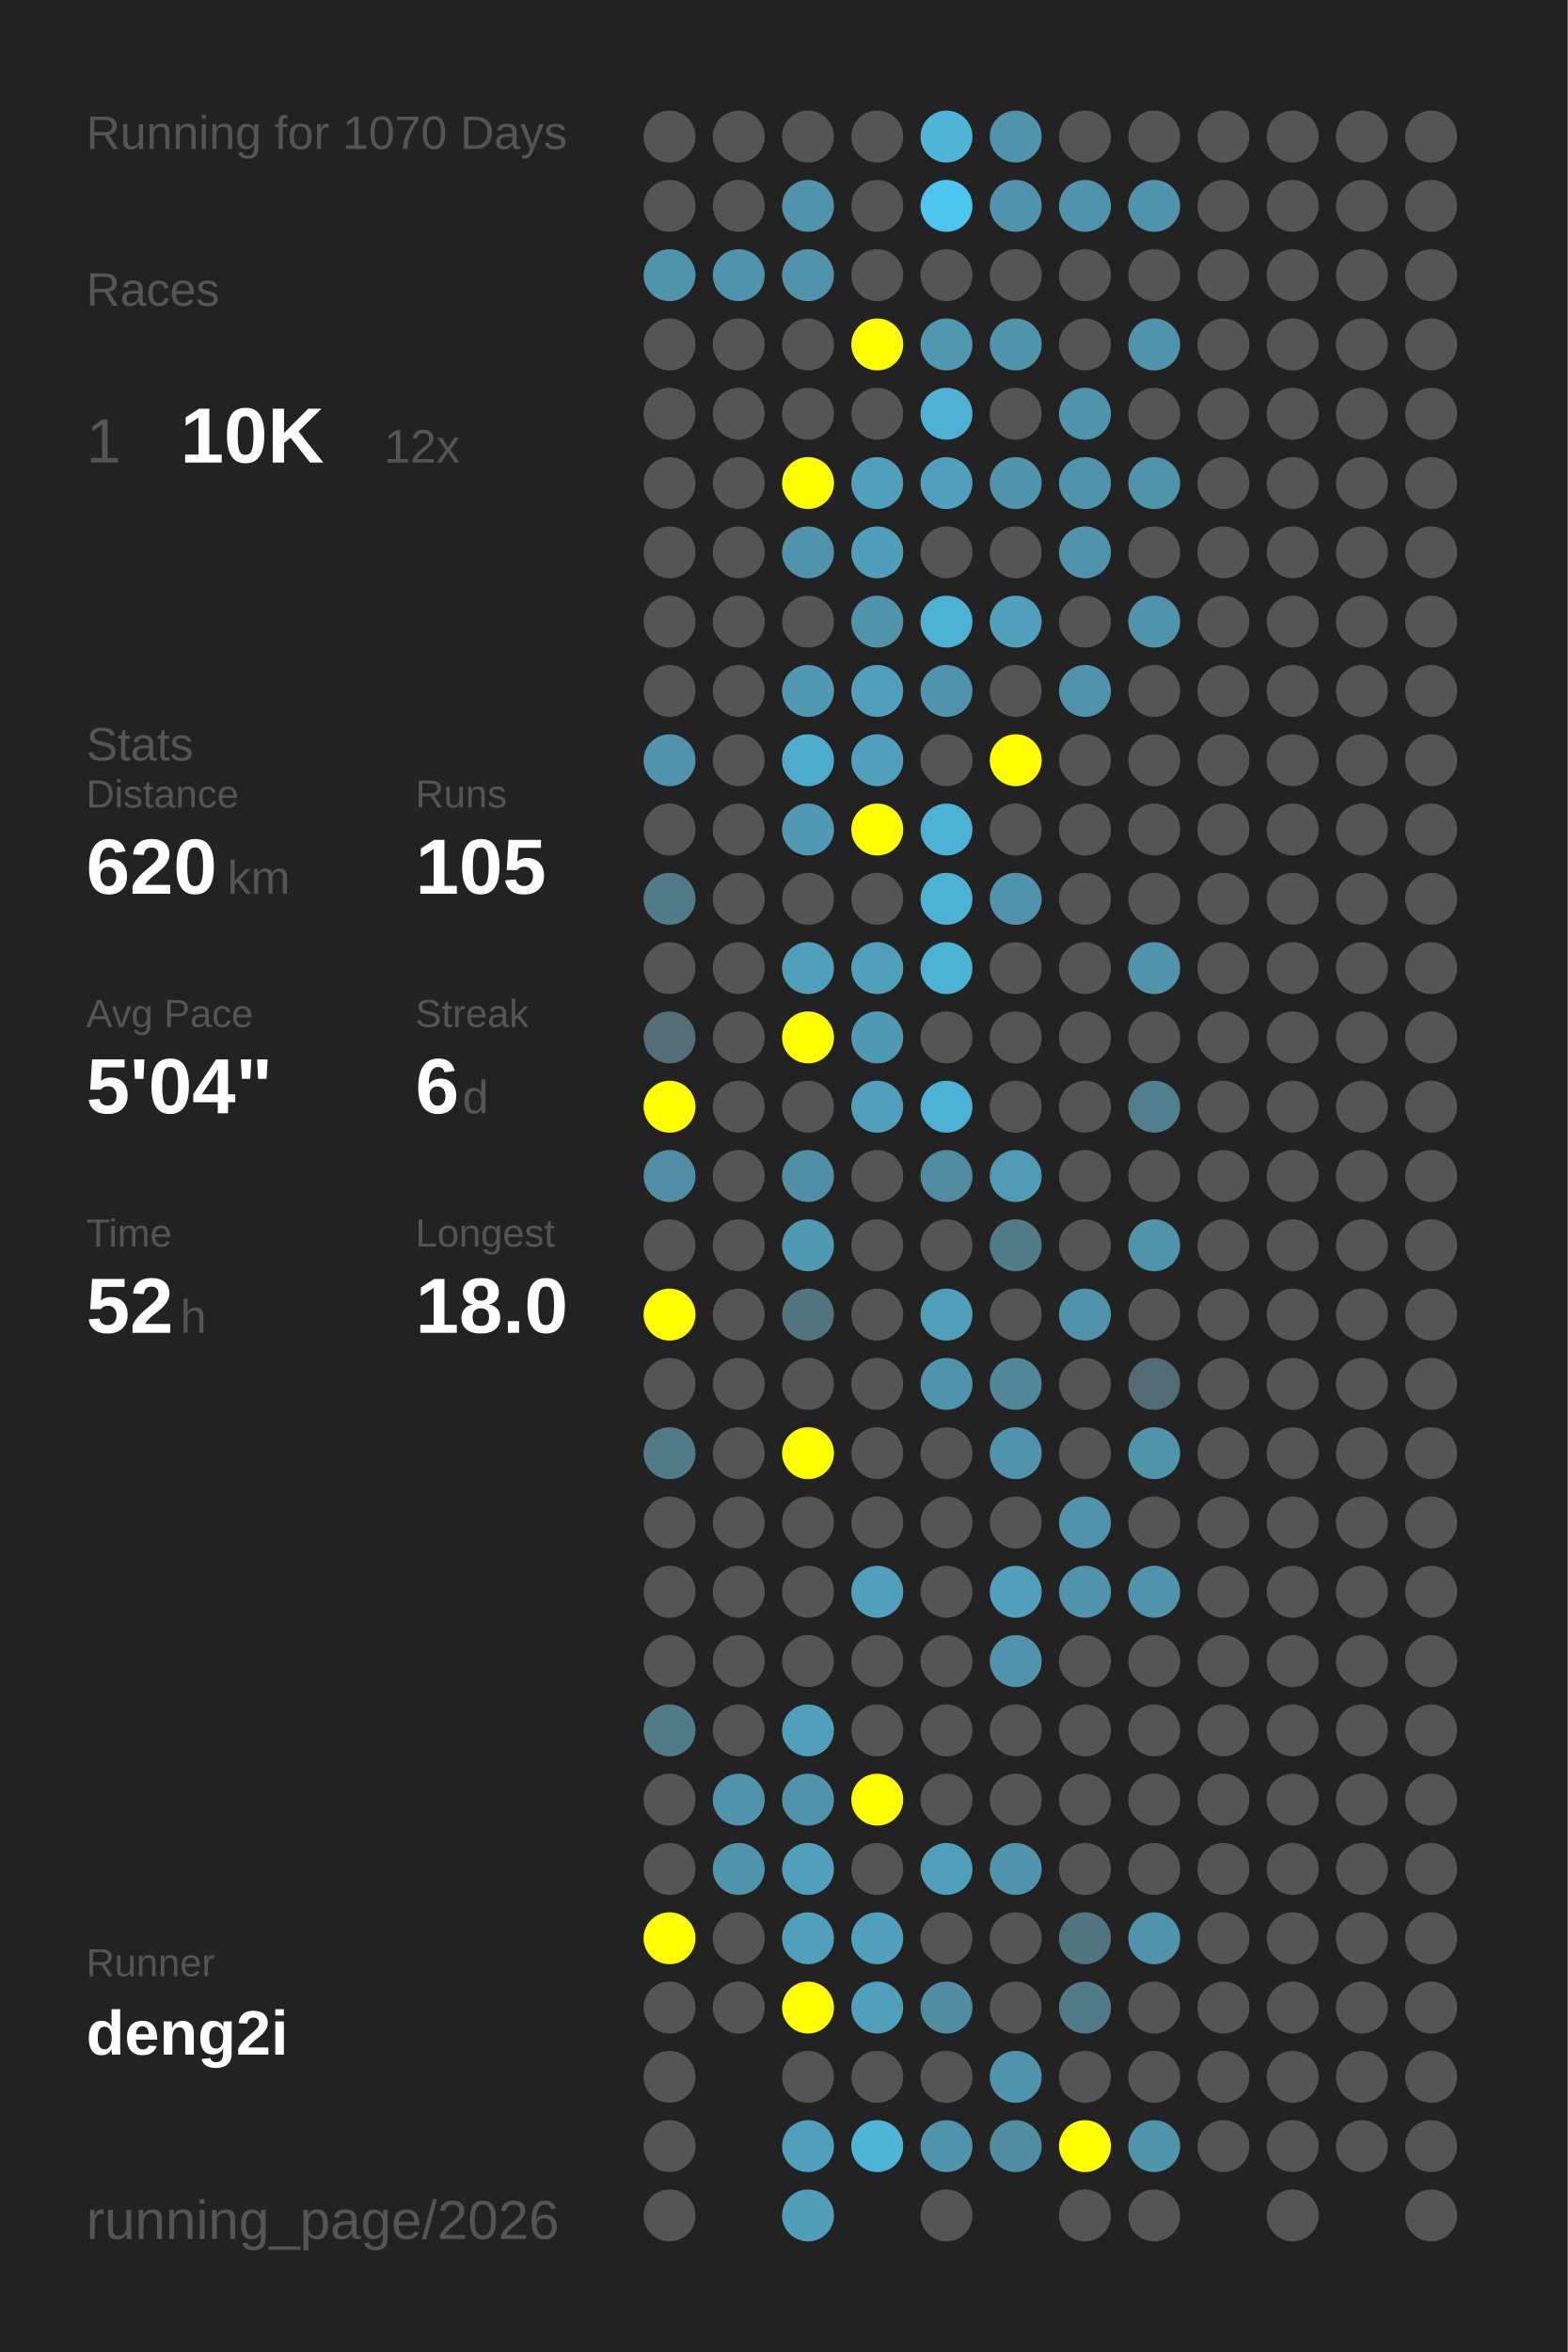
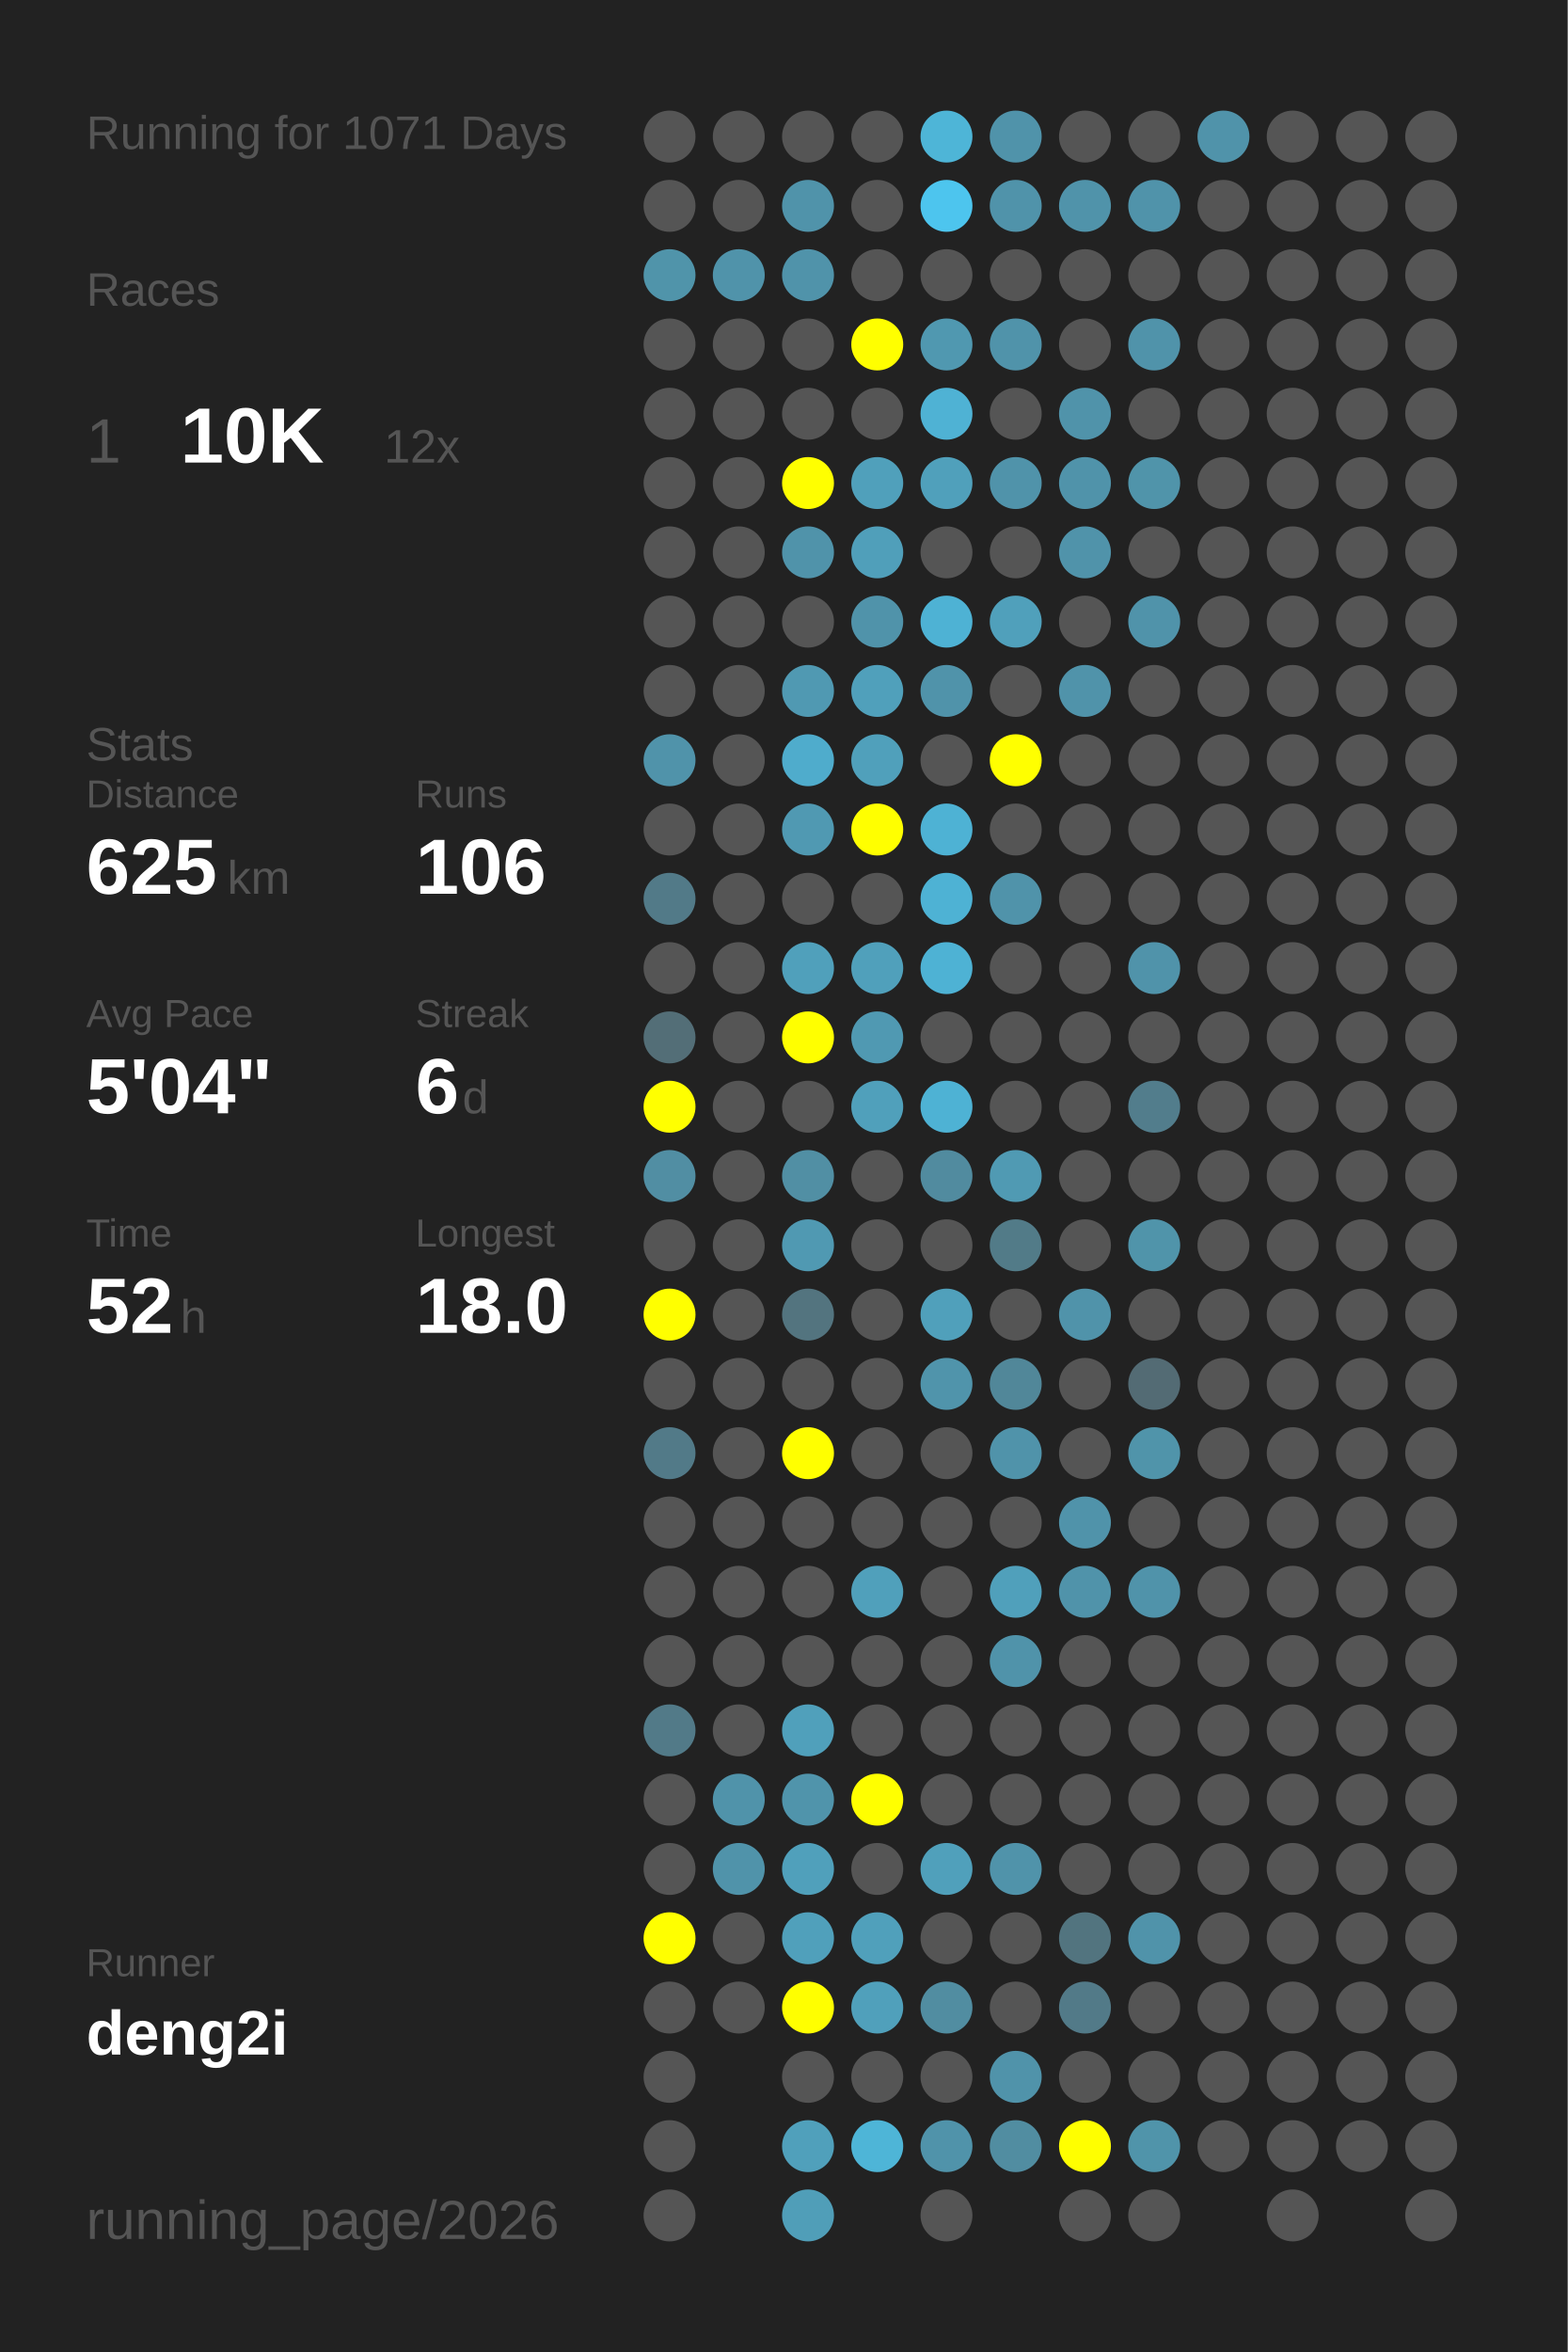
<svg xmlns="http://www.w3.org/2000/svg" baseProfile="full" height="300mm" version="1.1" viewBox="0,0,200,300" width="200mm">
  <defs />
  <rect fill="#222222" height="300" width="200" x="0" y="0" />
-   <text fill="#555555" style="font-size:6px; font-family:Arial;" x="11" y="19">Running for 1070 Days</text>
+   <text fill="#555555" style="font-size:6px; font-family:Arial;" x="11" y="19">Running for 1071 Days</text>
  <text fill="#555555" style="font-size:6px; font-family:Arial;" x="11" y="39">Races</text>
  <text fill="#555555" style="font-size:8px; font-family:Arial;" x="11" y="59">1</text>
  <text fill="#FFFFFF" style="font-size:10px; font-family:Arial; font-weight:bold;" x="23" y="59">10K</text>
  <text fill="#555555" style="font-size:6px; font-family:Arial;" x="49" y="59">12x</text>
  <text fill="#555555" style="font-size:6px; font-family:Arial;" x="11" y="97">Stats</text>
  <text fill="#555555" style="font-size:5px; font-family:Arial;" x="11" y="103">Distance</text>
-   <text fill="#FFFFFF" style="font-size:10px; font-family:Arial; font-weight:bold;" x="11" y="114">620</text>
+   <text fill="#FFFFFF" style="font-size:10px; font-family:Arial; font-weight:bold;" x="11" y="114">625</text>
  <text fill="#555555" style="font-size:6px; font-family:Arial;" x="29" y="114">km</text>
  <text fill="#555555" style="font-size:5px; font-family:Arial;" x="53" y="103">Runs</text>
-   <text fill="#FFFFFF" style="font-size:10px; font-family:Arial; font-weight:bold;" x="53" y="114">105</text>
+   <text fill="#FFFFFF" style="font-size:10px; font-family:Arial; font-weight:bold;" x="53" y="114">106</text>
  <text fill="#555555" style="font-size:5px; font-family:Arial;" x="11" y="131">Avg Pace</text>
  <text fill="#FFFFFF" style="font-size:10px; font-family:Arial; font-weight:bold;" x="11" y="142">5'04"</text>
  <text fill="#555555" style="font-size:5px; font-family:Arial;" x="53" y="131">Streak</text>
  <text fill="#FFFFFF" style="font-size:10px; font-family:Arial; font-weight:bold;" x="53" y="142">6</text>
  <text fill="#555555" style="font-size:6px; font-family:Arial;" x="59" y="142">d</text>
  <text fill="#555555" style="font-size:5px; font-family:Arial;" x="11" y="159">Time</text>
  <text fill="#FFFFFF" style="font-size:10px; font-family:Arial; font-weight:bold;" x="11" y="170">52</text>
  <text fill="#555555" style="font-size:6px; font-family:Arial;" x="23" y="170">h</text>
  <text fill="#555555" style="font-size:5px; font-family:Arial;" x="53" y="159">Longest</text>
  <text fill="#FFFFFF" style="font-size:10px; font-family:Arial; font-weight:bold;" x="53" y="170">18.0</text>
  <text fill="#555555" style="font-size:5px; font-family:Arial;" x="11" y="252.065">Runner</text>
  <text fill="#FFFFFF" style="font-size:8px; font-family:Arial; font-weight:bold;" x="11" y="262.065">deng2i</text>
  <text fill="#555555" style="font-size:7px; font-family:Arial;" x="11" y="285.581">running_page/2026</text>
  <circle cx="85.417" cy="17.419" fill="#555555" r="3.312" />
  <circle cx="85.417" cy="26.258" fill="#555555" r="3.312" />
  <circle cx="85.417" cy="35.097" fill="#5094aa" r="3.312" />
  <circle cx="85.417" cy="43.935" fill="#555555" r="3.312" />
  <circle cx="85.417" cy="52.774" fill="#555555" r="3.312" />
  <circle cx="85.417" cy="61.613" fill="#555555" r="3.312" />
  <circle cx="85.417" cy="70.452" fill="#555555" r="3.312" />
  <circle cx="85.417" cy="79.29" fill="#555555" r="3.312" />
  <circle cx="85.417" cy="88.129" fill="#555555" r="3.312" />
  <circle cx="85.417" cy="96.968" fill="#5093aa" r="3.312" />
  <circle cx="85.417" cy="105.806" fill="#555555" r="3.312" />
  <circle cx="85.417" cy="114.645" fill="#527a88" r="3.312" />
  <circle cx="85.417" cy="123.484" fill="#555555" r="3.312" />
  <circle cx="85.417" cy="132.323" fill="#536e77" r="3.312" />
  <circle cx="85.417" cy="141.161" fill="#FFFF00" r="3.312" />
  <circle cx="85.417" cy="150" fill="#518ea3" r="3.312" />
  <circle cx="85.417" cy="158.839" fill="#555555" r="3.312" />
  <circle cx="85.417" cy="167.677" fill="#FFFF00" r="3.312" />
  <circle cx="85.417" cy="176.516" fill="#555555" r="3.312" />
  <circle cx="85.417" cy="185.355" fill="#527a88" r="3.312" />
  <circle cx="85.417" cy="194.194" fill="#555555" r="3.312" />
  <circle cx="85.417" cy="203.032" fill="#555555" r="3.312" />
  <circle cx="85.417" cy="211.871" fill="#555555" r="3.312" />
  <circle cx="85.417" cy="220.71" fill="#527a88" r="3.312" />
  <circle cx="85.417" cy="229.548" fill="#555555" r="3.312" />
  <circle cx="85.417" cy="238.387" fill="#555555" r="3.312" />
  <circle cx="85.417" cy="247.226" fill="#FFFF00" r="3.312" />
  <circle cx="85.417" cy="256.065" fill="#555555" r="3.312" />
  <circle cx="85.417" cy="264.903" fill="#555555" r="3.312" />
  <circle cx="85.417" cy="273.742" fill="#555555" r="3.312" />
  <circle cx="85.417" cy="282.581" fill="#555555" r="3.312" />
  <circle cx="94.25" cy="17.419" fill="#555555" r="3.312" />
  <circle cx="94.25" cy="26.258" fill="#555555" r="3.312" />
  <circle cx="94.25" cy="35.097" fill="#5093aa" r="3.312" />
  <circle cx="94.25" cy="43.935" fill="#555555" r="3.312" />
  <circle cx="94.25" cy="52.774" fill="#555555" r="3.312" />
  <circle cx="94.25" cy="61.613" fill="#555555" r="3.312" />
  <circle cx="94.25" cy="70.452" fill="#555555" r="3.312" />
  <circle cx="94.25" cy="79.29" fill="#555555" r="3.312" />
  <circle cx="94.25" cy="88.129" fill="#555555" r="3.312" />
  <circle cx="94.25" cy="96.968" fill="#555555" r="3.312" />
  <circle cx="94.25" cy="105.806" fill="#555555" r="3.312" />
  <circle cx="94.25" cy="114.645" fill="#555555" r="3.312" />
  <circle cx="94.25" cy="123.484" fill="#555555" r="3.312" />
  <circle cx="94.25" cy="132.323" fill="#555555" r="3.312" />
  <circle cx="94.25" cy="141.161" fill="#555555" r="3.312" />
  <circle cx="94.25" cy="150" fill="#555555" r="3.312" />
  <circle cx="94.25" cy="158.839" fill="#555555" r="3.312" />
  <circle cx="94.25" cy="167.677" fill="#555555" r="3.312" />
  <circle cx="94.25" cy="176.516" fill="#555555" r="3.312" />
  <circle cx="94.25" cy="185.355" fill="#555555" r="3.312" />
  <circle cx="94.25" cy="194.194" fill="#555555" r="3.312" />
  <circle cx="94.25" cy="203.032" fill="#555555" r="3.312" />
  <circle cx="94.25" cy="211.871" fill="#555555" r="3.312" />
  <circle cx="94.25" cy="220.71" fill="#555555" r="3.312" />
  <circle cx="94.25" cy="229.548" fill="#5093aa" r="3.312" />
  <circle cx="94.25" cy="238.387" fill="#5093aa" r="3.312" />
  <circle cx="94.25" cy="247.226" fill="#555555" r="3.312" />
  <circle cx="94.25" cy="256.065" fill="#555555" r="3.312" />
  <circle cx="103.083" cy="17.419" fill="#555555" r="3.312" />
  <circle cx="103.083" cy="26.258" fill="#5093aa" r="3.312" />
  <circle cx="103.083" cy="35.097" fill="#5093aa" r="3.312" />
  <circle cx="103.083" cy="43.935" fill="#555555" r="3.312" />
  <circle cx="103.083" cy="52.774" fill="#555555" r="3.312" />
  <circle cx="103.083" cy="61.613" fill="#FFFF00" r="3.312" />
  <circle cx="103.083" cy="70.452" fill="#5093aa" r="3.312" />
  <circle cx="103.083" cy="79.29" fill="#555555" r="3.312" />
  <circle cx="103.083" cy="88.129" fill="#5099b2" r="3.312" />
  <circle cx="103.083" cy="96.968" fill="#4faccc" r="3.312" />
  <circle cx="103.083" cy="105.806" fill="#5099b2" r="3.312" />
  <circle cx="103.083" cy="114.645" fill="#555555" r="3.312" />
  <circle cx="103.083" cy="123.484" fill="#50a0bb" r="3.312" />
  <circle cx="103.083" cy="132.323" fill="#FFFF00" r="3.312" />
  <circle cx="103.083" cy="141.161" fill="#555555" r="3.312" />
  <circle cx="103.083" cy="150" fill="#518fa4" r="3.312" />
  <circle cx="103.083" cy="158.839" fill="#5099b2" r="3.312" />
  <circle cx="103.083" cy="167.677" fill="#53747f" r="3.312" />
  <circle cx="103.083" cy="176.516" fill="#555555" r="3.312" />
  <circle cx="103.083" cy="185.355" fill="#FFFF00" r="3.312" />
  <circle cx="103.083" cy="194.194" fill="#555555" r="3.312" />
  <circle cx="103.083" cy="203.032" fill="#555555" r="3.312" />
  <circle cx="103.083" cy="211.871" fill="#555555" r="3.312" />
  <circle cx="103.083" cy="220.71" fill="#50a0bb" r="3.312" />
  <circle cx="103.083" cy="229.548" fill="#5094ab" r="3.312" />
  <circle cx="103.083" cy="238.387" fill="#50a0bb" r="3.312" />
  <circle cx="103.083" cy="247.226" fill="#50a0bb" r="3.312" />
  <circle cx="103.083" cy="256.065" fill="#FFFF00" r="3.312" />
  <circle cx="103.083" cy="264.903" fill="#555555" r="3.312" />
  <circle cx="103.083" cy="273.742" fill="#50a0bb" r="3.312" />
  <circle cx="103.083" cy="282.581" fill="#509eb8" r="3.312" />
  <circle cx="111.917" cy="17.419" fill="#555555" r="3.312" />
  <circle cx="111.917" cy="26.258" fill="#555555" r="3.312" />
  <circle cx="111.917" cy="35.097" fill="#555555" r="3.312" />
  <circle cx="111.917" cy="43.935" fill="#FFFF00" r="3.312" />
  <circle cx="111.917" cy="52.774" fill="#555555" r="3.312" />
  <circle cx="111.917" cy="61.613" fill="#50a0bb" r="3.312" />
  <circle cx="111.917" cy="70.452" fill="#509fba" r="3.312" />
  <circle cx="111.917" cy="79.29" fill="#5093aa" r="3.312" />
  <circle cx="111.917" cy="88.129" fill="#50a0bb" r="3.312" />
  <circle cx="111.917" cy="96.968" fill="#50a0bb" r="3.312" />
  <circle cx="111.917" cy="105.806" fill="#FFFF00" r="3.312" />
  <circle cx="111.917" cy="114.645" fill="#555555" r="3.312" />
  <circle cx="111.917" cy="123.484" fill="#50a0bb" r="3.312" />
  <circle cx="111.917" cy="132.323" fill="#5099b2" r="3.312" />
  <circle cx="111.917" cy="141.161" fill="#50a0bb" r="3.312" />
  <circle cx="111.917" cy="150" fill="#555555" r="3.312" />
  <circle cx="111.917" cy="158.839" fill="#555555" r="3.312" />
  <circle cx="111.917" cy="167.677" fill="#555555" r="3.312" />
  <circle cx="111.917" cy="176.516" fill="#555555" r="3.312" />
  <circle cx="111.917" cy="185.355" fill="#555555" r="3.312" />
  <circle cx="111.917" cy="194.194" fill="#555555" r="3.312" />
  <circle cx="111.917" cy="203.032" fill="#50a0bb" r="3.312" />
  <circle cx="111.917" cy="211.871" fill="#555555" r="3.312" />
  <circle cx="111.917" cy="220.71" fill="#555555" r="3.312" />
  <circle cx="111.917" cy="229.548" fill="#FFFF00" r="3.312" />
  <circle cx="111.917" cy="238.387" fill="#555555" r="3.312" />
  <circle cx="111.917" cy="247.226" fill="#50a0bb" r="3.312" />
  <circle cx="111.917" cy="256.065" fill="#50a0bb" r="3.312" />
  <circle cx="111.917" cy="264.903" fill="#555555" r="3.312" />
  <circle cx="111.917" cy="273.742" fill="#4eb5d7" r="3.312" />
  <circle cx="120.75" cy="17.419" fill="#4eb5d7" r="3.312" />
  <circle cx="120.75" cy="26.258" fill="#4dc5ee" r="3.312" />
  <circle cx="120.75" cy="35.097" fill="#555555" r="3.312" />
  <circle cx="120.75" cy="43.935" fill="#5098b0" r="3.312" />
  <circle cx="120.75" cy="52.774" fill="#4fb2d4" r="3.312" />
  <circle cx="120.75" cy="61.613" fill="#50a0bb" r="3.312" />
  <circle cx="120.75" cy="70.452" fill="#555555" r="3.312" />
  <circle cx="120.75" cy="79.29" fill="#4eb2d4" r="3.312" />
  <circle cx="120.75" cy="88.129" fill="#5093aa" r="3.312" />
  <circle cx="120.75" cy="96.968" fill="#555555" r="3.312" />
  <circle cx="120.75" cy="105.806" fill="#4eb2d4" r="3.312" />
  <circle cx="120.75" cy="114.645" fill="#4eb2d4" r="3.312" />
  <circle cx="120.75" cy="123.484" fill="#4eb2d4" r="3.312" />
  <circle cx="120.75" cy="132.323" fill="#555555" r="3.312" />
  <circle cx="120.75" cy="141.161" fill="#4eb2d4" r="3.312" />
  <circle cx="120.75" cy="150" fill="#518b9f" r="3.312" />
  <circle cx="120.75" cy="158.839" fill="#555555" r="3.312" />
  <circle cx="120.75" cy="167.677" fill="#50a0bb" r="3.312" />
  <circle cx="120.75" cy="176.516" fill="#5094ab" r="3.312" />
  <circle cx="120.75" cy="185.355" fill="#555555" r="3.312" />
  <circle cx="120.75" cy="194.194" fill="#555555" r="3.312" />
  <circle cx="120.75" cy="203.032" fill="#555555" r="3.312" />
  <circle cx="120.75" cy="211.871" fill="#555555" r="3.312" />
  <circle cx="120.75" cy="220.71" fill="#555555" r="3.312" />
  <circle cx="120.75" cy="229.548" fill="#555555" r="3.312" />
  <circle cx="120.75" cy="238.387" fill="#50a0bb" r="3.312" />
  <circle cx="120.75" cy="247.226" fill="#555555" r="3.312" />
  <circle cx="120.75" cy="256.065" fill="#518da1" r="3.312" />
  <circle cx="120.75" cy="264.903" fill="#555555" r="3.312" />
  <circle cx="120.75" cy="273.742" fill="#5093aa" r="3.312" />
  <circle cx="120.75" cy="282.581" fill="#555555" r="3.312" />
  <circle cx="129.583" cy="17.419" fill="#5093aa" r="3.312" />
  <circle cx="129.583" cy="26.258" fill="#5093aa" r="3.312" />
  <circle cx="129.583" cy="35.097" fill="#555555" r="3.312" />
  <circle cx="129.583" cy="43.935" fill="#5093aa" r="3.312" />
  <circle cx="129.583" cy="52.774" fill="#555555" r="3.312" />
  <circle cx="129.583" cy="61.613" fill="#5093aa" r="3.312" />
  <circle cx="129.583" cy="70.452" fill="#555555" r="3.312" />
  <circle cx="129.583" cy="79.29" fill="#50a0bb" r="3.312" />
  <circle cx="129.583" cy="88.129" fill="#555555" r="3.312" />
  <circle cx="129.583" cy="96.968" fill="#FFFF00" r="3.312" />
  <circle cx="129.583" cy="105.806" fill="#555555" r="3.312" />
  <circle cx="129.583" cy="114.645" fill="#5093aa" r="3.312" />
  <circle cx="129.583" cy="123.484" fill="#555555" r="3.312" />
  <circle cx="129.583" cy="132.323" fill="#555555" r="3.312" />
  <circle cx="129.583" cy="141.161" fill="#555555" r="3.312" />
  <circle cx="129.583" cy="150" fill="#509ab3" r="3.312" />
  <circle cx="129.583" cy="158.839" fill="#527b88" r="3.312" />
  <circle cx="129.583" cy="167.677" fill="#555555" r="3.312" />
  <circle cx="129.583" cy="176.516" fill="#518799" r="3.312" />
  <circle cx="129.583" cy="185.355" fill="#5093aa" r="3.312" />
  <circle cx="129.583" cy="194.194" fill="#555555" r="3.312" />
  <circle cx="129.583" cy="203.032" fill="#50a0bb" r="3.312" />
  <circle cx="129.583" cy="211.871" fill="#5093aa" r="3.312" />
  <circle cx="129.583" cy="220.71" fill="#555555" r="3.312" />
  <circle cx="129.583" cy="229.548" fill="#555555" r="3.312" />
  <circle cx="129.583" cy="238.387" fill="#5093aa" r="3.312" />
  <circle cx="129.583" cy="247.226" fill="#555555" r="3.312" />
  <circle cx="129.583" cy="256.065" fill="#555555" r="3.312" />
  <circle cx="129.583" cy="264.903" fill="#5093aa" r="3.312" />
  <circle cx="129.583" cy="273.742" fill="#518da1" r="3.312" />
  <circle cx="138.417" cy="17.419" fill="#555555" r="3.312" />
  <circle cx="138.417" cy="26.258" fill="#5093aa" r="3.312" />
  <circle cx="138.417" cy="35.097" fill="#555555" r="3.312" />
  <circle cx="138.417" cy="43.935" fill="#555555" r="3.312" />
  <circle cx="138.417" cy="52.774" fill="#5093aa" r="3.312" />
  <circle cx="138.417" cy="61.613" fill="#5093aa" r="3.312" />
  <circle cx="138.417" cy="70.452" fill="#5093aa" r="3.312" />
  <circle cx="138.417" cy="79.29" fill="#555555" r="3.312" />
  <circle cx="138.417" cy="88.129" fill="#5093aa" r="3.312" />
  <circle cx="138.417" cy="96.968" fill="#555555" r="3.312" />
  <circle cx="138.417" cy="105.806" fill="#555555" r="3.312" />
  <circle cx="138.417" cy="114.645" fill="#555555" r="3.312" />
  <circle cx="138.417" cy="123.484" fill="#555555" r="3.312" />
  <circle cx="138.417" cy="132.323" fill="#555555" r="3.312" />
  <circle cx="138.417" cy="141.161" fill="#555555" r="3.312" />
  <circle cx="138.417" cy="150" fill="#555555" r="3.312" />
  <circle cx="138.417" cy="158.839" fill="#555555" r="3.312" />
  <circle cx="138.417" cy="167.677" fill="#5093aa" r="3.312" />
  <circle cx="138.417" cy="176.516" fill="#555555" r="3.312" />
  <circle cx="138.417" cy="185.355" fill="#555555" r="3.312" />
  <circle cx="138.417" cy="194.194" fill="#5093aa" r="3.312" />
  <circle cx="138.417" cy="203.032" fill="#5093aa" r="3.312" />
  <circle cx="138.417" cy="211.871" fill="#555555" r="3.312" />
  <circle cx="138.417" cy="220.71" fill="#555555" r="3.312" />
  <circle cx="138.417" cy="229.548" fill="#555555" r="3.312" />
  <circle cx="138.417" cy="238.387" fill="#555555" r="3.312" />
  <circle cx="138.417" cy="247.226" fill="#52747f" r="3.312" />
  <circle cx="138.417" cy="256.065" fill="#527a88" r="3.312" />
  <circle cx="138.417" cy="264.903" fill="#555555" r="3.312" />
  <circle cx="138.417" cy="273.742" fill="#FFFF00" r="3.312" />
  <circle cx="138.417" cy="282.581" fill="#555555" r="3.312" />
  <circle cx="147.25" cy="17.419" fill="#555555" r="3.312" />
  <circle cx="147.25" cy="26.258" fill="#5093aa" r="3.312" />
  <circle cx="147.25" cy="35.097" fill="#555555" r="3.312" />
  <circle cx="147.25" cy="43.935" fill="#5093aa" r="3.312" />
  <circle cx="147.25" cy="52.774" fill="#555555" r="3.312" />
  <circle cx="147.25" cy="61.613" fill="#5094aa" r="3.312" />
  <circle cx="147.25" cy="70.452" fill="#555555" r="3.312" />
  <circle cx="147.25" cy="79.29" fill="#5093aa" r="3.312" />
  <circle cx="147.25" cy="88.129" fill="#555555" r="3.312" />
  <circle cx="147.25" cy="96.968" fill="#555555" r="3.312" />
  <circle cx="147.25" cy="105.806" fill="#555555" r="3.312" />
  <circle cx="147.25" cy="114.645" fill="#555555" r="3.312" />
  <circle cx="147.25" cy="123.484" fill="#5093aa" r="3.312" />
  <circle cx="147.25" cy="132.323" fill="#555555" r="3.312" />
  <circle cx="147.25" cy="141.161" fill="#527d8c" r="3.312" />
  <circle cx="147.25" cy="150" fill="#555555" r="3.312" />
  <circle cx="147.25" cy="158.839" fill="#5094aa" r="3.312" />
  <circle cx="147.25" cy="167.677" fill="#555555" r="3.312" />
  <circle cx="147.25" cy="176.516" fill="#536b74" r="3.312" />
  <circle cx="147.25" cy="185.355" fill="#5094aa" r="3.312" />
  <circle cx="147.25" cy="194.194" fill="#555555" r="3.312" />
  <circle cx="147.25" cy="203.032" fill="#5093aa" r="3.312" />
  <circle cx="147.25" cy="211.871" fill="#555555" r="3.312" />
  <circle cx="147.25" cy="220.71" fill="#555555" r="3.312" />
  <circle cx="147.25" cy="229.548" fill="#555555" r="3.312" />
  <circle cx="147.25" cy="238.387" fill="#555555" r="3.312" />
  <circle cx="147.25" cy="247.226" fill="#5093aa" r="3.312" />
  <circle cx="147.25" cy="256.065" fill="#555555" r="3.312" />
  <circle cx="147.25" cy="264.903" fill="#555555" r="3.312" />
  <circle cx="147.25" cy="273.742" fill="#5094aa" r="3.312" />
  <circle cx="147.25" cy="282.581" fill="#555555" r="3.312" />
-   <circle cx="156.083" cy="17.419" fill="#555555" r="3.312" />
+   <circle cx="156.083" cy="17.419" fill="#5093aa" r="3.312" />
  <circle cx="156.083" cy="26.258" fill="#555555" r="3.312" />
  <circle cx="156.083" cy="35.097" fill="#555555" r="3.312" />
  <circle cx="156.083" cy="43.935" fill="#555555" r="3.312" />
  <circle cx="156.083" cy="52.774" fill="#555555" r="3.312" />
  <circle cx="156.083" cy="61.613" fill="#555555" r="3.312" />
  <circle cx="156.083" cy="70.452" fill="#555555" r="3.312" />
  <circle cx="156.083" cy="79.29" fill="#555555" r="3.312" />
  <circle cx="156.083" cy="88.129" fill="#555555" r="3.312" />
  <circle cx="156.083" cy="96.968" fill="#555555" r="3.312" />
  <circle cx="156.083" cy="105.806" fill="#555555" r="3.312" />
  <circle cx="156.083" cy="114.645" fill="#555555" r="3.312" />
  <circle cx="156.083" cy="123.484" fill="#555555" r="3.312" />
  <circle cx="156.083" cy="132.323" fill="#555555" r="3.312" />
  <circle cx="156.083" cy="141.161" fill="#555555" r="3.312" />
  <circle cx="156.083" cy="150" fill="#555555" r="3.312" />
  <circle cx="156.083" cy="158.839" fill="#555555" r="3.312" />
  <circle cx="156.083" cy="167.677" fill="#555555" r="3.312" />
  <circle cx="156.083" cy="176.516" fill="#555555" r="3.312" />
  <circle cx="156.083" cy="185.355" fill="#555555" r="3.312" />
  <circle cx="156.083" cy="194.194" fill="#555555" r="3.312" />
  <circle cx="156.083" cy="203.032" fill="#555555" r="3.312" />
  <circle cx="156.083" cy="211.871" fill="#555555" r="3.312" />
  <circle cx="156.083" cy="220.71" fill="#555555" r="3.312" />
  <circle cx="156.083" cy="229.548" fill="#555555" r="3.312" />
  <circle cx="156.083" cy="238.387" fill="#555555" r="3.312" />
  <circle cx="156.083" cy="247.226" fill="#555555" r="3.312" />
  <circle cx="156.083" cy="256.065" fill="#555555" r="3.312" />
  <circle cx="156.083" cy="264.903" fill="#555555" r="3.312" />
  <circle cx="156.083" cy="273.742" fill="#555555" r="3.312" />
  <circle cx="164.917" cy="17.419" fill="#555555" r="3.312" />
  <circle cx="164.917" cy="26.258" fill="#555555" r="3.312" />
  <circle cx="164.917" cy="35.097" fill="#555555" r="3.312" />
  <circle cx="164.917" cy="43.935" fill="#555555" r="3.312" />
  <circle cx="164.917" cy="52.774" fill="#555555" r="3.312" />
  <circle cx="164.917" cy="61.613" fill="#555555" r="3.312" />
  <circle cx="164.917" cy="70.452" fill="#555555" r="3.312" />
  <circle cx="164.917" cy="79.29" fill="#555555" r="3.312" />
  <circle cx="164.917" cy="88.129" fill="#555555" r="3.312" />
  <circle cx="164.917" cy="96.968" fill="#555555" r="3.312" />
  <circle cx="164.917" cy="105.806" fill="#555555" r="3.312" />
  <circle cx="164.917" cy="114.645" fill="#555555" r="3.312" />
  <circle cx="164.917" cy="123.484" fill="#555555" r="3.312" />
  <circle cx="164.917" cy="132.323" fill="#555555" r="3.312" />
  <circle cx="164.917" cy="141.161" fill="#555555" r="3.312" />
  <circle cx="164.917" cy="150" fill="#555555" r="3.312" />
  <circle cx="164.917" cy="158.839" fill="#555555" r="3.312" />
  <circle cx="164.917" cy="167.677" fill="#555555" r="3.312" />
  <circle cx="164.917" cy="176.516" fill="#555555" r="3.312" />
  <circle cx="164.917" cy="185.355" fill="#555555" r="3.312" />
  <circle cx="164.917" cy="194.194" fill="#555555" r="3.312" />
  <circle cx="164.917" cy="203.032" fill="#555555" r="3.312" />
  <circle cx="164.917" cy="211.871" fill="#555555" r="3.312" />
  <circle cx="164.917" cy="220.71" fill="#555555" r="3.312" />
  <circle cx="164.917" cy="229.548" fill="#555555" r="3.312" />
  <circle cx="164.917" cy="238.387" fill="#555555" r="3.312" />
  <circle cx="164.917" cy="247.226" fill="#555555" r="3.312" />
  <circle cx="164.917" cy="256.065" fill="#555555" r="3.312" />
  <circle cx="164.917" cy="264.903" fill="#555555" r="3.312" />
  <circle cx="164.917" cy="273.742" fill="#555555" r="3.312" />
  <circle cx="164.917" cy="282.581" fill="#555555" r="3.312" />
  <circle cx="173.75" cy="17.419" fill="#555555" r="3.312" />
  <circle cx="173.75" cy="26.258" fill="#555555" r="3.312" />
  <circle cx="173.75" cy="35.097" fill="#555555" r="3.312" />
  <circle cx="173.75" cy="43.935" fill="#555555" r="3.312" />
  <circle cx="173.75" cy="52.774" fill="#555555" r="3.312" />
  <circle cx="173.75" cy="61.613" fill="#555555" r="3.312" />
  <circle cx="173.75" cy="70.452" fill="#555555" r="3.312" />
  <circle cx="173.75" cy="79.29" fill="#555555" r="3.312" />
  <circle cx="173.75" cy="88.129" fill="#555555" r="3.312" />
  <circle cx="173.75" cy="96.968" fill="#555555" r="3.312" />
  <circle cx="173.75" cy="105.806" fill="#555555" r="3.312" />
  <circle cx="173.75" cy="114.645" fill="#555555" r="3.312" />
  <circle cx="173.75" cy="123.484" fill="#555555" r="3.312" />
  <circle cx="173.75" cy="132.323" fill="#555555" r="3.312" />
  <circle cx="173.75" cy="141.161" fill="#555555" r="3.312" />
  <circle cx="173.75" cy="150" fill="#555555" r="3.312" />
  <circle cx="173.75" cy="158.839" fill="#555555" r="3.312" />
  <circle cx="173.75" cy="167.677" fill="#555555" r="3.312" />
  <circle cx="173.75" cy="176.516" fill="#555555" r="3.312" />
  <circle cx="173.75" cy="185.355" fill="#555555" r="3.312" />
  <circle cx="173.75" cy="194.194" fill="#555555" r="3.312" />
  <circle cx="173.75" cy="203.032" fill="#555555" r="3.312" />
  <circle cx="173.75" cy="211.871" fill="#555555" r="3.312" />
  <circle cx="173.75" cy="220.71" fill="#555555" r="3.312" />
  <circle cx="173.75" cy="229.548" fill="#555555" r="3.312" />
  <circle cx="173.75" cy="238.387" fill="#555555" r="3.312" />
  <circle cx="173.75" cy="247.226" fill="#555555" r="3.312" />
  <circle cx="173.75" cy="256.065" fill="#555555" r="3.312" />
  <circle cx="173.75" cy="264.903" fill="#555555" r="3.312" />
  <circle cx="173.75" cy="273.742" fill="#555555" r="3.312" />
  <circle cx="182.583" cy="17.419" fill="#555555" r="3.312" />
  <circle cx="182.583" cy="26.258" fill="#555555" r="3.312" />
  <circle cx="182.583" cy="35.097" fill="#555555" r="3.312" />
  <circle cx="182.583" cy="43.935" fill="#555555" r="3.312" />
  <circle cx="182.583" cy="52.774" fill="#555555" r="3.312" />
  <circle cx="182.583" cy="61.613" fill="#555555" r="3.312" />
  <circle cx="182.583" cy="70.452" fill="#555555" r="3.312" />
  <circle cx="182.583" cy="79.29" fill="#555555" r="3.312" />
  <circle cx="182.583" cy="88.129" fill="#555555" r="3.312" />
  <circle cx="182.583" cy="96.968" fill="#555555" r="3.312" />
  <circle cx="182.583" cy="105.806" fill="#555555" r="3.312" />
  <circle cx="182.583" cy="114.645" fill="#555555" r="3.312" />
  <circle cx="182.583" cy="123.484" fill="#555555" r="3.312" />
  <circle cx="182.583" cy="132.323" fill="#555555" r="3.312" />
  <circle cx="182.583" cy="141.161" fill="#555555" r="3.312" />
  <circle cx="182.583" cy="150" fill="#555555" r="3.312" />
  <circle cx="182.583" cy="158.839" fill="#555555" r="3.312" />
  <circle cx="182.583" cy="167.677" fill="#555555" r="3.312" />
  <circle cx="182.583" cy="176.516" fill="#555555" r="3.312" />
  <circle cx="182.583" cy="185.355" fill="#555555" r="3.312" />
  <circle cx="182.583" cy="194.194" fill="#555555" r="3.312" />
  <circle cx="182.583" cy="203.032" fill="#555555" r="3.312" />
  <circle cx="182.583" cy="211.871" fill="#555555" r="3.312" />
  <circle cx="182.583" cy="220.71" fill="#555555" r="3.312" />
  <circle cx="182.583" cy="229.548" fill="#555555" r="3.312" />
  <circle cx="182.583" cy="238.387" fill="#555555" r="3.312" />
  <circle cx="182.583" cy="247.226" fill="#555555" r="3.312" />
  <circle cx="182.583" cy="256.065" fill="#555555" r="3.312" />
  <circle cx="182.583" cy="264.903" fill="#555555" r="3.312" />
  <circle cx="182.583" cy="273.742" fill="#555555" r="3.312" />
  <circle cx="182.583" cy="282.581" fill="#555555" r="3.312" />
</svg>
